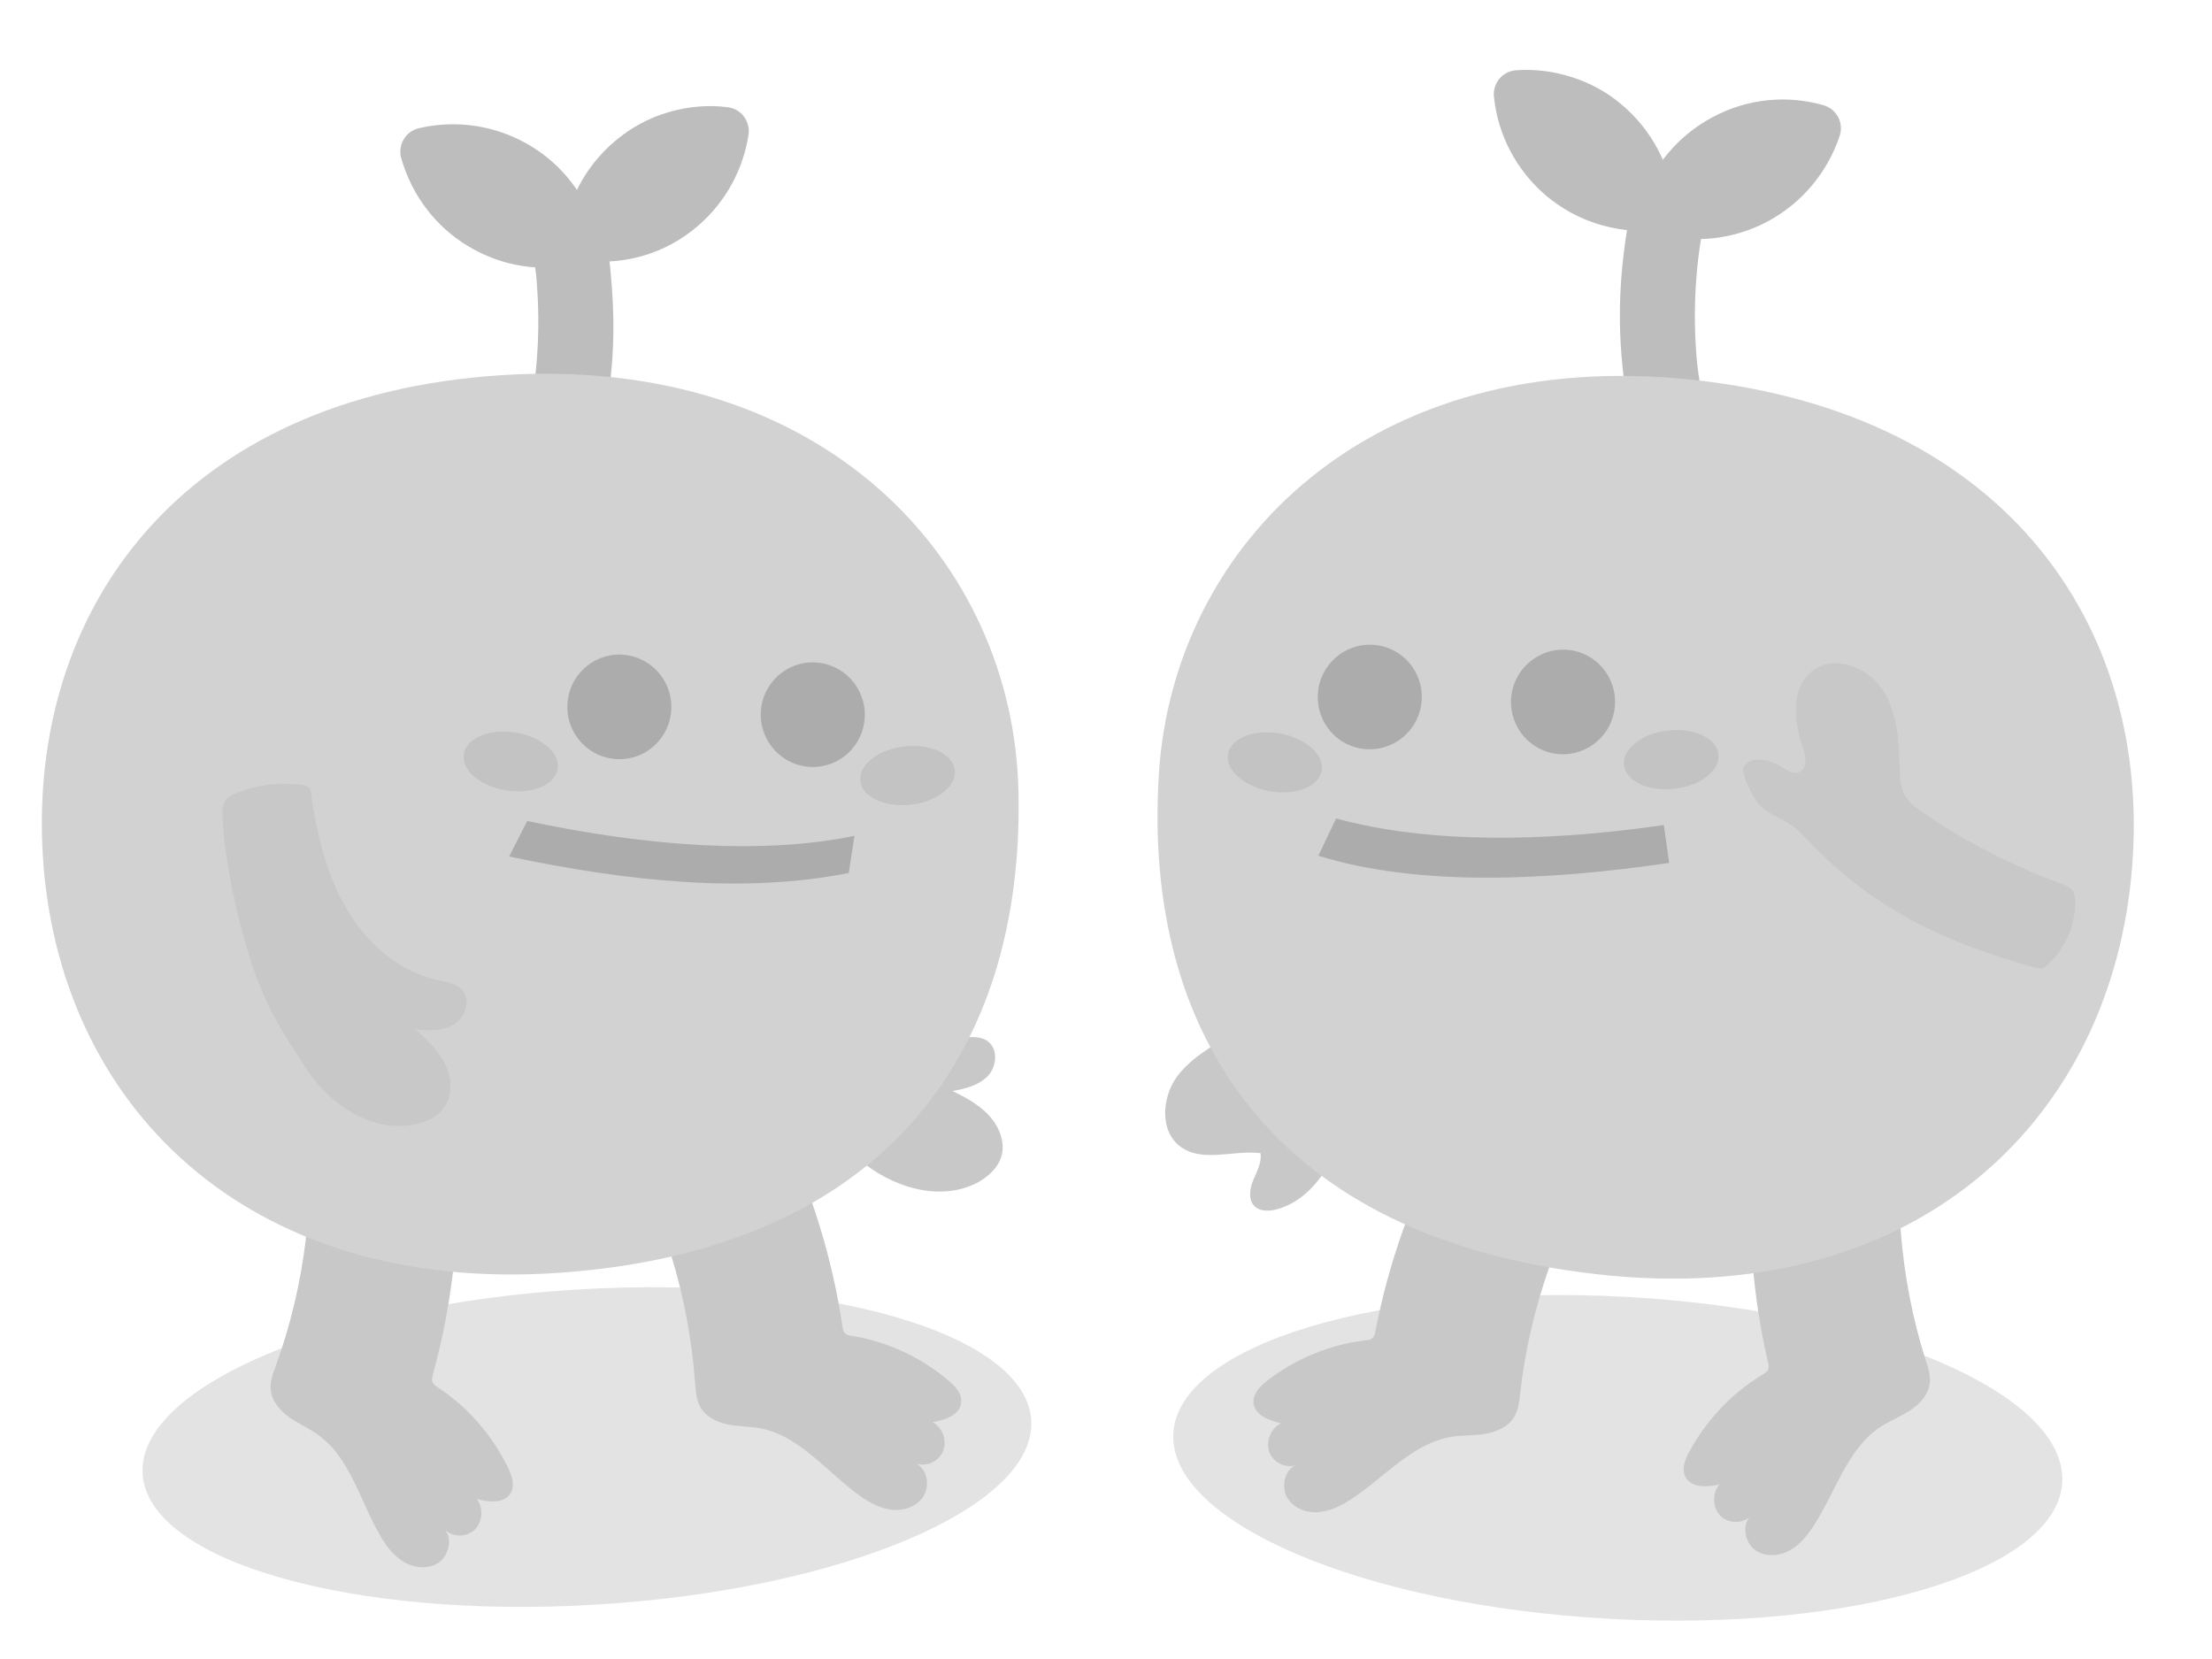
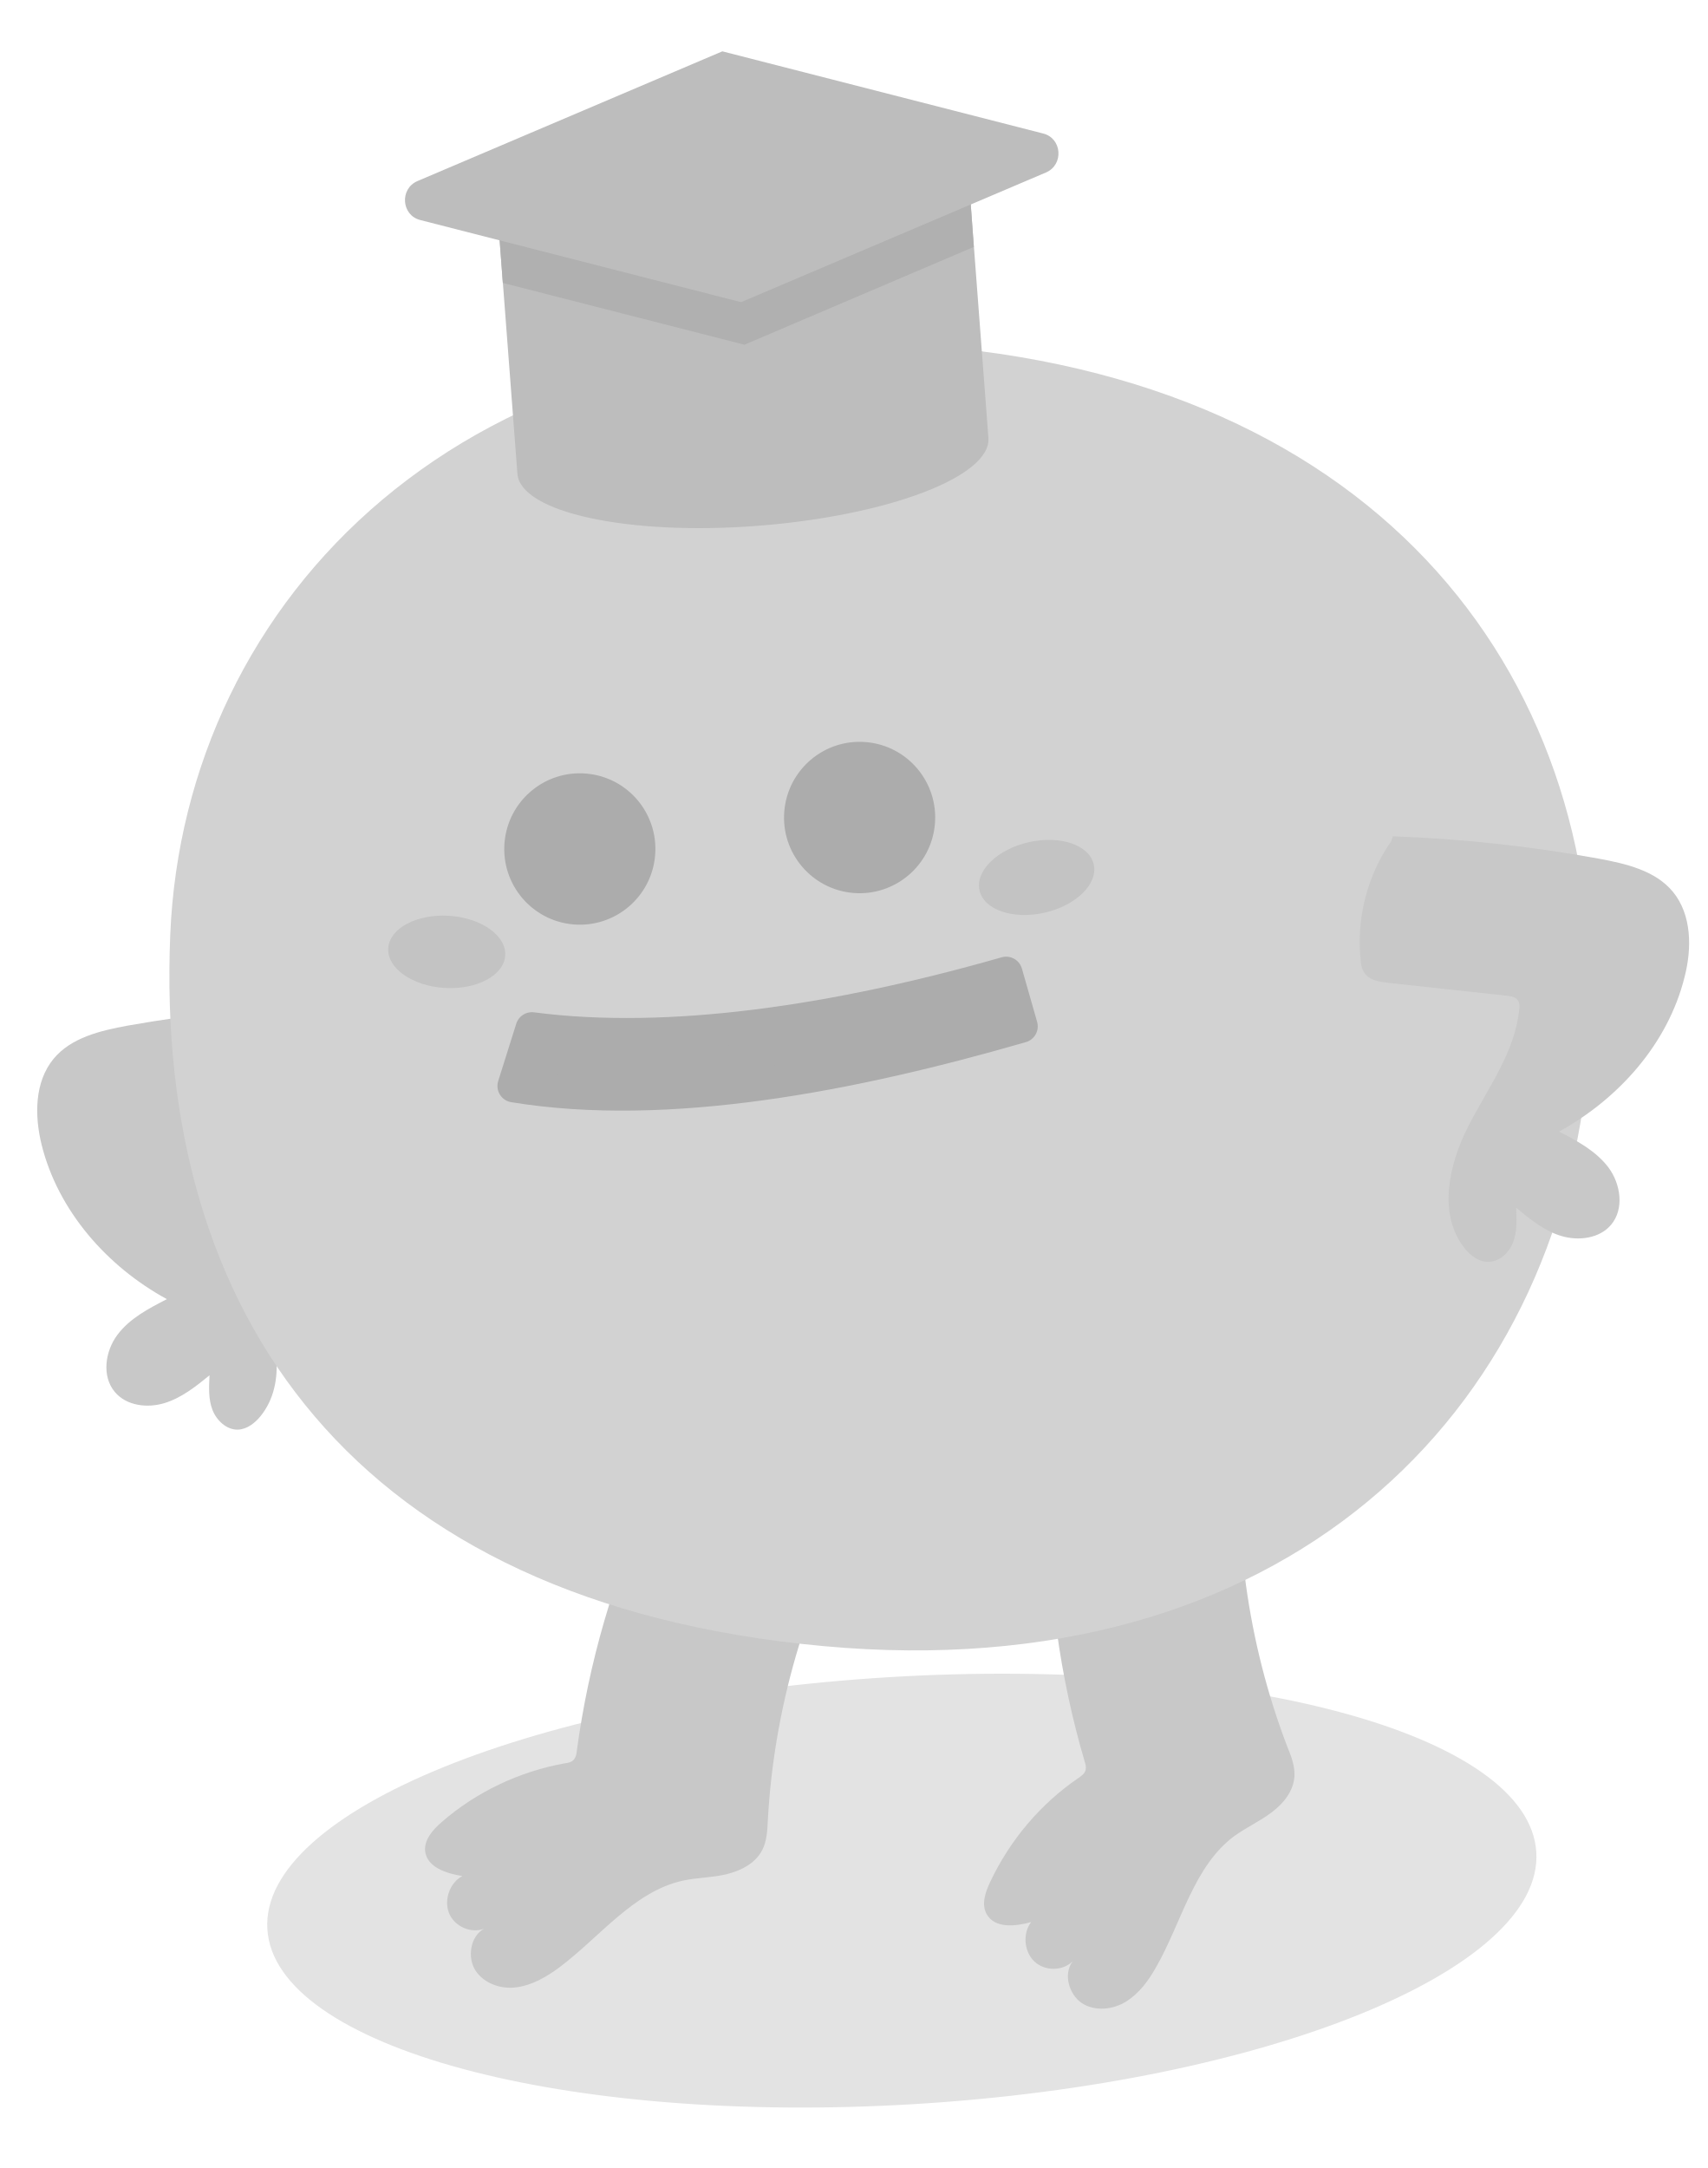
- <svg xmlns="http://www.w3.org/2000/svg" width="68" height="51" viewBox="0 0 68 51" fill="none">
-   <g id="Group 2791">
-     <path id="Vector" d="M40.62 29.477C39.888 30.32 39.02 31.062 38.069 31.66C37.394 32.09 36.652 32.465 36.177 33.102C35.712 33.752 35.648 34.791 36.298 35.256C36.971 35.747 37.925 35.347 38.75 35.45C38.793 35.737 38.639 36.016 38.523 36.286C38.408 36.556 38.368 36.921 38.594 37.106C38.752 37.234 38.974 37.233 39.175 37.194C39.768 37.062 40.268 36.649 40.617 36.158C40.966 35.667 41.2 35.102 41.421 34.535C41.658 33.946 41.884 33.343 42.12 32.754C42.204 32.554 42.275 32.352 42.273 32.143C42.271 31.823 42.069 31.53 41.889 31.265C41.538 30.759 41.174 30.264 40.823 29.758" fill="#C8C8C8" />
+ <svg xmlns="http://www.w3.org/2000/svg" width="52" height="66" viewBox="0 0 52 66" fill="none">
+   <g id="Group 2787">
    <g id="Group">
-       <path id="Vector_2" d="M24.198 27.287C24.695 28.431 25.285 29.57 26.162 30.458C27.039 31.347 28.249 31.973 29.497 31.902C29.8 31.883 30.129 31.834 30.37 32.013C30.69 32.252 30.642 32.792 30.366 33.078C30.089 33.365 29.673 33.475 29.281 33.537C29.69 33.742 30.1 33.957 30.408 34.298C30.715 34.63 30.912 35.118 30.784 35.552C30.677 35.901 30.381 36.17 30.061 36.349C28.886 36.97 27.39 36.492 26.385 35.621C25.38 34.75 24.705 34.136 23.952 33.035C23.158 31.873 22.257 30.18 21.82 28.847C21.763 28.675 21.714 28.483 21.786 28.312C21.842 28.179 21.955 28.079 22.07 27.998C22.632 27.573 23.314 27.307 24.018 27.224" fill="#C8C8C8" />
+       <path id="Vector" d="M10.154 30.556C8.05 30.636 5.956 30.858 3.886 31.223C3.06 31.376 2.17 31.583 1.631 32.233C1.052 32.939 1.048 33.953 1.266 34.845C1.766 36.859 3.258 38.556 5.082 39.55C4.528 39.833 3.948 40.137 3.575 40.636C3.202 41.135 3.09 41.893 3.497 42.376C3.85 42.796 4.479 42.873 4.999 42.717C5.519 42.561 5.962 42.21 6.38 41.868C6.362 42.22 6.342 42.584 6.467 42.914C6.592 43.243 6.898 43.529 7.24 43.523C7.524 43.512 7.764 43.32 7.935 43.11C8.753 42.095 8.424 40.568 7.841 39.397C7.246 38.225 6.409 37.127 6.297 35.819C6.294 35.724 6.29 35.63 6.331 35.562C6.4 35.45 6.543 35.427 6.674 35.415C7.887 35.283 9.089 35.15 10.301 35.029C10.562 35.005 10.849 34.958 11.009 34.748C11.102 34.626 11.127 34.463 11.14 34.311C11.271 33.059 10.935 31.756 10.21 30.726" fill="#C8C8C8" />
    </g>
-     <path id="Vector_3" d="M49.457 49.763C57.003 50.179 63.244 48.302 63.396 45.57C63.548 42.837 57.555 40.285 50.009 39.869C42.463 39.453 36.222 41.331 36.07 44.063C35.917 46.795 41.911 49.347 49.457 49.763Z" fill="#E3E3E3" />
-     <path id="Vector_4" d="M31.702 43.659C31.539 40.984 25.291 39.185 17.748 39.641C10.204 40.097 4.221 42.635 4.384 45.31C4.547 47.986 10.794 49.784 18.338 49.328C25.882 48.872 31.865 46.334 31.702 43.659Z" fill="#E3E3E3" />
+     <path id="Vector_2" d="M27.854 64.054C38.524 63.407 46.997 59.974 46.78 56.385C46.563 52.796 37.737 50.411 27.067 51.058C16.398 51.705 7.924 55.139 8.141 58.727C8.358 62.316 17.184 64.701 27.854 64.054Z" fill="#E3E3E3" />
    <g id="Group_2">
-       <path id="Vector_5" d="M54.498 33.66C54.014 34.122 53.898 34.862 53.856 35.538C53.708 37.655 53.871 39.808 54.352 41.885C54.37 41.953 54.379 42.02 54.361 42.083C54.329 42.172 54.249 42.216 54.177 42.261C53.241 42.826 52.463 43.648 51.932 44.626C51.805 44.86 51.69 45.142 51.804 45.383C51.975 45.744 52.471 45.722 52.854 45.638C52.631 45.895 52.642 46.335 52.876 46.584C53.109 46.833 53.533 46.856 53.788 46.632C53.543 46.914 53.647 47.415 53.949 47.645C54.251 47.866 54.681 47.845 55.004 47.667C55.336 47.491 55.575 47.19 55.779 46.864C56.438 45.839 56.805 44.519 57.81 43.862C58.107 43.671 58.431 43.55 58.729 43.35C59.026 43.16 59.281 42.87 59.324 42.512C59.349 42.273 59.273 42.028 59.194 41.802C58.391 39.258 58.181 36.528 58.57 33.895C57.243 34.011 55.888 33.88 54.605 33.498" fill="#C8C8C8" />
+       <path id="Vector_3" d="M32.606 43.182C32.023 43.805 31.93 44.753 31.927 45.614C31.896 48.313 32.264 51.035 33.031 53.638C33.059 53.723 33.075 53.807 33.056 53.888C33.023 54.003 32.923 54.065 32.835 54.129C31.684 54.915 30.753 56.015 30.148 57.297C30.004 57.603 29.878 57.97 30.041 58.267C30.286 58.713 30.916 58.649 31.399 58.513C31.134 58.856 31.18 59.415 31.497 59.713C31.813 60.012 32.355 60.011 32.664 59.707C32.372 60.083 32.542 60.712 32.944 60.982C33.346 61.24 33.893 61.181 34.291 60.932C34.69 60.683 34.983 60.283 35.22 59.855C35.984 58.505 36.354 56.802 37.587 55.893C37.951 55.629 38.355 55.451 38.72 55.175C39.086 54.9 39.389 54.525 39.416 54.067C39.431 53.761 39.316 53.456 39.198 53.175C37.985 50.003 37.515 46.553 37.815 43.18C36.133 43.425 34.394 43.359 32.731 42.969" fill="#C8C8C8" />
    </g>
    <g id="Group_3">
-       <path id="Vector_6" d="M45.75 33.479C45.125 33.696 44.718 34.328 44.398 34.936C43.403 36.809 42.683 38.843 42.279 40.933C42.27 40.997 42.25 41.069 42.206 41.118C42.15 41.185 42.055 41.199 41.961 41.204C40.883 41.337 39.828 41.764 38.96 42.441C38.75 42.607 38.534 42.818 38.532 43.089C38.539 43.491 39.005 43.671 39.383 43.754C39.075 43.896 38.905 44.301 39.016 44.625C39.127 44.949 39.508 45.145 39.829 45.042C39.491 45.198 39.38 45.705 39.566 46.031C39.751 46.356 40.155 46.518 40.522 46.487C40.897 46.457 41.238 46.282 41.556 46.076C42.573 45.402 43.438 44.36 44.627 44.168C44.969 44.114 45.327 44.138 45.671 44.076C46.014 44.014 46.371 43.86 46.555 43.55C46.677 43.344 46.705 43.087 46.73 42.847C47.028 40.201 47.94 37.615 49.37 35.366C48.104 34.931 46.931 34.247 45.914 33.372" fill="#C8C8C8" />
+       <path id="Vector_4" d="M21.435 43.594C20.653 43.916 20.181 44.749 19.818 45.544C18.689 47.996 17.921 50.633 17.562 53.316C17.555 53.398 17.535 53.49 17.482 53.557C17.416 53.645 17.296 53.671 17.177 53.684C15.812 53.933 14.498 54.552 13.441 55.476C13.185 55.702 12.925 55.987 12.943 56.33C12.982 56.841 13.59 57.035 14.078 57.112C13.695 57.315 13.509 57.842 13.675 58.246C13.841 58.649 14.34 58.869 14.742 58.715C14.322 58.938 14.219 59.59 14.48 59.99C14.74 60.39 15.267 60.565 15.732 60.499C16.209 60.433 16.631 60.186 17.021 59.901C18.268 58.969 19.294 57.582 20.795 57.251C21.227 57.158 21.687 57.162 22.12 57.057C22.553 56.953 22.996 56.731 23.208 56.325C23.349 56.053 23.366 55.724 23.38 55.419C23.564 52.036 24.534 48.686 26.19 45.724C24.544 45.264 22.997 44.483 21.636 43.446" fill="#C8C8C8" />
    </g>
    <g id="Group_4">
-       <path id="Vector_7" d="M13.499 34.041C13.963 34.521 14.049 35.266 14.065 35.95C14.129 38.076 13.871 40.214 13.304 42.269C13.29 42.335 13.266 42.401 13.289 42.465C13.313 42.556 13.39 42.606 13.467 42.657C14.381 43.256 15.127 44.116 15.616 45.112C15.733 45.355 15.834 45.645 15.711 45.875C15.531 46.229 15.031 46.187 14.656 46.082C14.866 46.346 14.839 46.783 14.597 47.021C14.354 47.259 13.931 47.267 13.685 47.033C13.916 47.324 13.792 47.823 13.483 48.037C13.175 48.251 12.748 48.204 12.423 48.021C12.097 47.829 11.865 47.52 11.678 47.189C11.066 46.136 10.759 44.803 9.775 44.107C9.494 43.902 9.163 43.766 8.883 43.562C8.602 43.358 8.343 43.059 8.32 42.7C8.305 42.46 8.391 42.223 8.477 41.995C9.384 39.492 9.714 36.766 9.424 34.127C10.743 34.301 12.102 34.224 13.407 33.899" fill="#C8C8C8" />
-     </g>
-     <g id="Group_5">
-       <path id="Vector_8" d="M22.736 33.189C23.36 33.436 23.733 34.079 24.031 34.699C24.947 36.613 25.587 38.674 25.899 40.784C25.912 40.848 25.917 40.922 25.966 40.974C26.026 41.045 26.119 41.057 26.203 41.07C27.273 41.243 28.308 41.723 29.156 42.437C29.36 42.609 29.568 42.827 29.549 43.097C29.528 43.497 29.05 43.657 28.668 43.719C28.972 43.875 29.119 44.282 28.992 44.605C28.866 44.928 28.481 45.101 28.169 44.992C28.503 45.165 28.591 45.668 28.391 45.996C28.191 46.315 27.785 46.452 27.414 46.411C27.043 46.37 26.699 46.179 26.399 45.957C25.413 45.242 24.587 44.156 23.411 43.916C23.066 43.846 22.717 43.859 22.372 43.789C22.026 43.718 21.674 43.546 21.515 43.223C21.4 43.008 21.393 42.758 21.368 42.519C21.178 39.855 20.373 37.239 19.045 34.935C20.319 34.548 21.531 33.924 22.582 33.088" fill="#C8C8C8" />
-     </g>
-     <g id="Group_6">
-       <g id="Group_7">
-         <g id="Group_8">
-           <path id="Vector_9" d="M52.216 11.52C52.186 11.278 52.156 11.036 52.135 10.797C52.142 10.896 52.15 10.995 52.166 11.097C52.044 9.77 52.1 8.43 52.327 7.126C52.306 7.226 52.293 7.328 52.271 7.428C52.311 7.179 52.362 6.924 52.42 6.68C52.488 6.372 52.492 6.083 52.34 5.802C52.208 5.547 51.945 5.309 51.671 5.232C51.387 5.152 51.059 5.155 50.796 5.314C50.548 5.458 50.299 5.699 50.227 5.987C49.892 7.48 49.734 9.02 49.821 10.55C49.849 11.043 49.903 11.545 49.969 12.04C50.008 12.315 50.242 12.612 50.468 12.751C50.709 12.905 51.068 12.989 51.346 12.903C51.63 12.828 51.904 12.662 52.054 12.4C52.094 12.306 52.142 12.214 52.181 12.12C52.254 11.92 52.259 11.718 52.216 11.52Z" fill="#BDBDBD" />
-         </g>
-       </g>
-       <g id="Group_9">
-         <path id="Vector_10" d="M49.223 6.522C48.697 6.356 48.214 6.087 47.778 5.726C46.939 5.025 46.415 4.026 46.297 2.933C46.29 2.834 46.312 2.734 46.383 2.66C46.446 2.583 46.539 2.534 46.637 2.527C47.169 2.491 47.688 2.558 48.187 2.716C48.713 2.883 49.197 3.152 49.632 3.512C50.471 4.214 50.995 5.213 51.113 6.306C51.12 6.405 51.099 6.505 51.027 6.579C50.964 6.656 50.872 6.705 50.773 6.712C50.241 6.747 49.723 6.68 49.223 6.522Z" fill="#BDBDBD" />
-         <path id="Vector_11" d="M48.076 3.069C48.54 3.216 48.995 3.456 49.389 3.794C50.181 4.461 50.643 5.382 50.744 6.345C50.271 6.379 49.787 6.323 49.323 6.176C48.858 6.029 48.404 5.789 48.009 5.451C47.217 4.784 46.756 3.863 46.654 2.9C47.139 2.86 47.62 2.925 48.076 3.069ZM48.298 2.364C47.755 2.192 47.19 2.12 46.609 2.159C46.411 2.174 46.218 2.268 46.092 2.422C45.966 2.576 45.902 2.779 45.926 2.98C46.051 4.173 46.628 5.247 47.532 6.017C47.997 6.406 48.522 6.698 49.1 6.881C49.644 7.053 50.209 7.125 50.79 7.086C50.988 7.071 51.181 6.977 51.307 6.823C51.432 6.669 51.496 6.466 51.473 6.265C51.348 5.072 50.771 3.998 49.867 3.228C49.404 2.83 48.877 2.547 48.298 2.364Z" fill="#BDBDBD" />
-       </g>
-       <g id="Group_10">
-         <path id="Vector_12" d="M51.027 6.82C50.939 6.792 50.854 6.727 50.812 6.646C50.764 6.553 50.757 6.454 50.787 6.357C51.136 5.314 51.861 4.448 52.822 3.938C53.786 3.418 54.901 3.306 55.955 3.6L55.964 3.603C56.052 3.631 56.137 3.697 56.179 3.778C56.227 3.87 56.234 3.97 56.203 4.067C55.855 5.11 55.13 5.975 54.169 6.486C53.205 7.005 52.09 7.117 51.036 6.823C51.027 6.82 51.027 6.82 51.027 6.82Z" fill="#BDBDBD" />
-         <path id="Vector_13" d="M55.856 3.947C55.547 4.867 54.916 5.675 53.992 6.158C53.078 6.645 52.049 6.726 51.129 6.465C51.439 5.545 52.069 4.736 52.993 4.253C53.908 3.767 54.936 3.685 55.856 3.947ZM56.078 3.242L56.069 3.239C56.06 3.236 56.06 3.236 56.052 3.233C54.901 2.908 53.693 3.04 52.649 3.602C51.596 4.16 50.81 5.094 50.431 6.234C50.37 6.428 50.382 6.635 50.48 6.812C50.57 6.986 50.723 7.112 50.907 7.17C50.916 7.173 50.925 7.175 50.925 7.175C52.075 7.5 53.283 7.369 54.336 6.81C55.381 6.249 56.164 5.323 56.549 4.195C56.551 4.186 56.554 4.177 56.557 4.168C56.679 3.781 56.472 3.366 56.078 3.242Z" fill="#BDBDBD" />
+       <g id="Group_5">
+         <path id="Vector_5" d="M28.473 10.543C42.675 11.76 49.229 21.372 48.376 32.155C47.509 43.102 39.032 51.391 25.083 50.113C10.759 48.804 4.703 39.99 5.184 28.455C5.611 18.238 14.224 9.323 28.473 10.543Z" fill="#D2D2D2" />
      </g>
    </g>
-     <g id="Group_11">
-       <g id="Group_12">
-         <g id="Group_13">
-           <path id="Vector_14" d="M18.555 13.039C18.702 12.238 18.814 11.445 18.845 10.633C18.877 9.82 18.837 9.023 18.756 8.217C18.72 7.809 18.654 7.397 18.582 6.996C18.527 6.715 18.309 6.423 18.069 6.279C17.826 6.126 17.48 6.053 17.203 6.125C16.582 6.294 16.222 6.869 16.339 7.506C16.42 7.942 16.481 8.374 16.517 8.82C16.503 8.719 16.498 8.616 16.485 8.515C16.61 9.851 16.55 11.201 16.314 12.524C16.33 12.426 16.345 12.328 16.369 12.228C16.36 12.268 16.352 12.317 16.342 12.357C16.29 12.501 16.278 12.656 16.302 12.802C16.301 12.963 16.343 13.105 16.423 13.248C16.554 13.493 16.815 13.728 17.088 13.808C17.379 13.884 17.71 13.885 17.976 13.73C18.241 13.565 18.497 13.327 18.555 13.039Z" fill="#BDBDBD" />
-         </g>
-       </g>
-       <g id="Group_14">
-         <path id="Vector_15" d="M19.41 7.573C18.953 7.677 18.478 7.7 18.006 7.656C17.908 7.64 17.813 7.595 17.756 7.513C17.691 7.433 17.668 7.334 17.684 7.236C17.85 6.147 18.422 5.183 19.288 4.513C19.777 4.136 20.322 3.88 20.913 3.745C21.371 3.642 21.846 3.619 22.318 3.663C22.416 3.679 22.511 3.724 22.568 3.806C22.633 3.885 22.655 3.985 22.64 4.083C22.474 5.172 21.902 6.136 21.036 6.806C20.556 7.181 20.002 7.439 19.41 7.573Z" fill="#BDBDBD" />
-         <path id="Vector_16" d="M20.993 4.097C21.415 4.001 21.852 3.977 22.277 4.023C22.127 4.976 21.634 5.874 20.817 6.505C20.359 6.856 19.855 7.084 19.326 7.204C18.905 7.3 18.467 7.323 18.042 7.278C18.192 6.325 18.685 5.426 19.503 4.795C19.96 4.445 20.464 4.217 20.993 4.097ZM20.829 3.376C20.183 3.523 19.587 3.8 19.059 4.214C18.121 4.939 17.503 5.989 17.319 7.167C17.288 7.364 17.344 7.569 17.466 7.731C17.588 7.893 17.771 7.993 17.974 8.013C18.486 8.068 18.999 8.046 19.501 7.932C20.147 7.785 20.743 7.507 21.271 7.094C22.209 6.369 22.828 5.319 23.011 4.14C23.042 3.944 22.986 3.739 22.864 3.577C22.742 3.415 22.559 3.315 22.357 3.294C21.842 3.231 21.331 3.262 20.829 3.376Z" fill="#BDBDBD" />
-       </g>
-       <g id="Group_15">
-         <path id="Vector_17" d="M17.71 7.762C16.653 8.002 15.549 7.836 14.621 7.279C13.681 6.716 12.989 5.83 12.691 4.771C12.659 4.673 12.673 4.566 12.728 4.478C12.774 4.392 12.865 4.333 12.961 4.302L12.988 4.296C14.046 4.055 15.149 4.222 16.078 4.778C17.017 5.342 17.709 6.227 18.008 7.287C18.039 7.384 18.026 7.491 17.971 7.58C17.924 7.666 17.834 7.724 17.737 7.756L17.71 7.762Z" fill="#BDBDBD" />
-         <path id="Vector_18" d="M13.07 4.656C14.002 4.444 15.004 4.577 15.895 5.095C16.788 5.621 17.394 6.46 17.653 7.386C17.644 7.388 17.635 7.39 17.626 7.393C16.694 7.604 15.692 7.472 14.801 6.954C13.908 6.427 13.302 5.589 13.043 4.662C13.052 4.66 13.061 4.658 13.07 4.656ZM12.906 3.935L12.879 3.941C12.682 3.986 12.512 4.11 12.41 4.285C12.309 4.459 12.28 4.665 12.334 4.861C12.664 6.018 13.404 6.987 14.427 7.588C15.441 8.192 16.634 8.376 17.79 8.113L17.817 8.107C18.014 8.062 18.184 7.939 18.286 7.764C18.387 7.589 18.416 7.384 18.362 7.187C18.032 6.031 17.292 5.061 16.269 4.46C15.245 3.859 14.053 3.675 12.906 3.935Z" fill="#BDBDBD" />
-       </g>
+     <path id="Vector_6" d="M16.197 31.314L15.647 33.06C20.319 33.826 25.963 32.729 31.099 31.245L30.636 29.624C25.49 31.095 20.392 31.862 16.197 31.314Z" fill="#ACACAC" stroke="#ACACAC" stroke-miterlimit="10" stroke-linecap="round" stroke-linejoin="round" />
+     <path id="Vector_7" d="M17.459 28.142C18.725 28.25 19.84 27.31 19.948 26.042C20.057 24.774 19.119 23.658 17.852 23.55C16.586 23.441 15.471 24.381 15.363 25.649C15.254 26.917 16.192 28.033 17.459 28.142Z" fill="#ACACAC" />
+     <path id="Vector_8" d="M25.978 27.184C27.244 27.292 28.359 26.352 28.468 25.084C28.576 23.816 27.638 22.7 26.372 22.592C25.105 22.483 23.991 23.424 23.882 24.692C23.773 25.959 24.712 27.075 25.978 27.184Z" fill="#ACACAC" />
+     <g id="Group_6">
+       <path id="Vector_9" d="M42.409 25.46C44.512 25.534 46.602 25.761 48.679 26.139C49.503 26.292 50.404 26.499 50.938 27.147C51.515 27.845 51.521 28.872 51.293 29.749C50.789 31.771 49.291 33.448 47.472 34.449C48.026 34.732 48.6 35.041 48.981 35.546C49.351 36.05 49.463 36.803 49.056 37.287C48.702 37.705 48.071 37.781 47.553 37.63C47.036 37.48 46.595 37.123 46.166 36.768C46.183 37.123 46.2 37.479 46.077 37.81C45.954 38.142 45.647 38.423 45.294 38.416C45.013 38.404 44.769 38.218 44.599 38.002C43.779 36.977 44.11 35.459 44.705 34.294C45.299 33.13 46.137 32.022 46.26 30.723C46.268 30.629 46.276 30.535 46.223 30.46C46.151 30.347 46.011 30.324 45.882 30.313C44.679 30.186 43.466 30.047 42.263 29.92C42.007 29.886 41.715 29.849 41.557 29.635C41.461 29.509 41.439 29.354 41.429 29.2C41.3 27.95 41.636 26.645 42.361 25.61" fill="#C8C8C8" />
    </g>
-     <path id="Vector_19" d="M52.029 11.675C61.86 12.725 66.268 19.508 65.513 27C64.751 34.603 58.752 40.262 49.103 39.173C39.197 38.056 35.126 31.835 35.624 23.811C36.063 16.712 42.16 10.619 52.029 11.675Z" fill="#D2D2D2" />
-     <path id="Vector_20" d="M51.479 24.248C52.281 24.156 52.885 23.68 52.828 23.185C52.77 22.691 52.074 22.365 51.272 22.458C50.469 22.55 49.866 23.027 49.923 23.521C49.98 24.016 50.677 24.341 51.479 24.248Z" fill="#C3C3C3" />
-     <path id="Vector_21" d="M39.032 24.323C39.826 24.465 40.542 24.184 40.63 23.694C40.717 23.203 40.144 22.691 39.349 22.548C38.555 22.405 37.839 22.687 37.751 23.177C37.664 23.667 38.237 24.18 39.032 24.323Z" fill="#C3C3C3" />
-     <g id="Group 2790">
-       <path id="Vector_22" d="M41.073 25.16L40.529 26.307C43.666 27.278 47.652 27.061 51.313 26.527L51.148 25.363C47.478 25.895 43.9 25.934 41.073 25.16Z" fill="#ACACAC" />
-       <path id="Vector_23" d="M41.694 22.981C42.547 23.209 43.425 22.698 43.654 21.84C43.882 20.982 43.376 20.101 42.523 19.873C41.67 19.645 40.792 20.156 40.563 21.015C40.335 21.873 40.841 22.753 41.694 22.981Z" fill="#ACACAC" />
-       <path id="Vector_24" d="M47.636 23.133C48.489 23.361 49.367 22.85 49.595 21.991C49.824 21.133 49.318 20.253 48.465 20.025C47.612 19.797 46.734 20.308 46.505 21.166C46.276 22.025 46.783 22.905 47.636 23.133Z" fill="#ACACAC" />
+     <g id="Group_7">
+       <path id="Vector_10" d="M22.632 9.111L15.206 7.212L15.755 14.422C15.843 15.597 19.128 16.315 23.09 16.006C27.053 15.696 30.196 14.502 30.096 13.325L29.554 6.175L22.632 9.111Z" fill="#BDBDBD" />
+       <path id="Vector_11" d="M22.633 9.111L15.206 7.212L15.31 8.613L22.668 10.494L29.652 7.517L29.555 6.164L22.633 9.111Z" fill="#B0B0B0" />
+       <path id="Vector_12" d="M22.566 9.199L31.849 5.251C32.4 5.015 32.339 4.207 31.762 4.064L21.995 1.563L12.712 5.512C12.162 5.748 12.222 6.555 12.799 6.699L22.566 9.199Z" fill="#BDBDBD" />
    </g>
-     <path id="Vector_25" d="M31.31 24.351C31.479 32.387 27.154 38.425 17.205 39.127C7.522 39.803 1.762 33.902 1.315 26.272C0.874 18.753 5.56 12.165 15.421 11.533C25.328 10.898 31.163 17.238 31.31 24.351Z" fill="#D2D2D2" />
-     <path id="Vector_26" d="M28.004 24.738C28.806 24.645 29.41 24.169 29.353 23.674C29.295 23.18 28.599 22.854 27.796 22.947C26.994 23.04 26.39 23.516 26.448 24.01C26.505 24.505 27.202 24.83 28.004 24.738Z" fill="#C3C3C3" />
-     <path id="Vector_27" d="M15.561 24.298C16.359 24.424 17.068 24.127 17.146 23.635C17.223 23.143 16.639 22.643 15.841 22.517C15.044 22.392 14.335 22.688 14.257 23.18C14.18 23.672 14.764 24.173 15.561 24.298Z" fill="#C3C3C3" />
-     <g id="Group 2789">
-       <path id="Vector_28" d="M16.208 25.238L15.652 26.33C19.275 27.098 22.9 27.476 26.092 26.836L26.267 25.695C23.395 26.287 19.831 26.006 16.208 25.238Z" fill="#ACACAC" />
-       <path id="Vector_29" d="M25.09 23.575C25.971 23.519 26.639 22.754 26.582 21.868C26.525 20.981 25.764 20.309 24.883 20.365C24.001 20.422 23.333 21.186 23.39 22.073C23.448 22.959 24.208 23.632 25.09 23.575Z" fill="#ACACAC" />
-       <path id="Vector_30" d="M19.143 23.336C20.024 23.28 20.692 22.515 20.635 21.629C20.578 20.742 19.817 20.07 18.936 20.126C18.055 20.183 17.387 20.947 17.444 21.834C17.501 22.72 18.262 23.393 19.143 23.336Z" fill="#ACACAC" />
-     </g>
-     <g id="Group_16">
-       <path id="Vector_31" d="M9.54 24.248C9.712 25.487 9.977 26.739 10.591 27.83C11.196 28.921 12.204 29.847 13.42 30.121C13.719 30.186 14.044 30.23 14.234 30.467C14.476 30.785 14.287 31.288 13.951 31.495C13.605 31.702 13.181 31.692 12.781 31.644C13.115 31.956 13.457 32.267 13.668 32.68C13.878 33.083 13.93 33.599 13.688 33.994C13.497 34.303 13.14 34.483 12.776 34.562C11.478 34.849 10.159 33.979 9.425 32.868C8.689 31.758 8.197 30.984 7.775 29.724C7.32 28.391 6.905 26.519 6.841 25.116C6.829 24.931 6.835 24.736 6.946 24.59C7.03 24.474 7.164 24.41 7.299 24.364C7.955 24.109 8.687 24.034 9.386 24.147" fill="#C8C8C8" />
-     </g>
-     <path id="Vector_32" d="M62.567 29.75C59.772 28.977 57.55 27.923 55.554 25.81C55.421 25.673 55.29 25.523 55.13 25.407C54.993 25.306 54.854 25.229 54.703 25.151C54.481 25.041 54.259 24.931 54.094 24.753C53.929 24.575 53.498 23.79 53.607 23.58C53.821 23.197 54.42 23.349 54.788 23.586C54.949 23.689 55.132 23.808 55.3 23.74C55.582 23.636 55.516 23.223 55.412 22.94C55.14 22.16 55.056 21.13 55.714 20.623C56.372 20.117 57.39 20.486 57.856 21.177C58.322 21.868 58.375 22.735 58.395 23.561C58.408 23.895 58.407 24.239 58.598 24.519C58.715 24.691 58.885 24.821 59.057 24.938C60.384 25.858 61.84 26.607 63.366 27.168C63.485 27.205 63.614 27.256 63.69 27.351C63.777 27.459 63.797 27.608 63.794 27.756C63.795 28.531 63.416 29.301 62.81 29.777" fill="#C8C8C8" />
+     <path id="Vector_13" d="M31.811 27.784C32.771 27.564 33.44 26.906 33.304 26.314C33.169 25.722 32.28 25.42 31.32 25.64C30.359 25.859 29.691 26.517 29.826 27.109C29.962 27.701 30.85 28.003 31.811 27.784Z" fill="#C3C3C3" />
+     <path id="Vector_14" d="M13.535 30.075C14.518 30.136 15.346 29.694 15.383 29.087C15.42 28.481 14.653 27.94 13.67 27.879C12.686 27.819 11.859 28.261 11.822 28.867C11.784 29.474 12.551 30.015 13.535 30.075Z" fill="#C3C3C3" />
  </g>
</svg>
